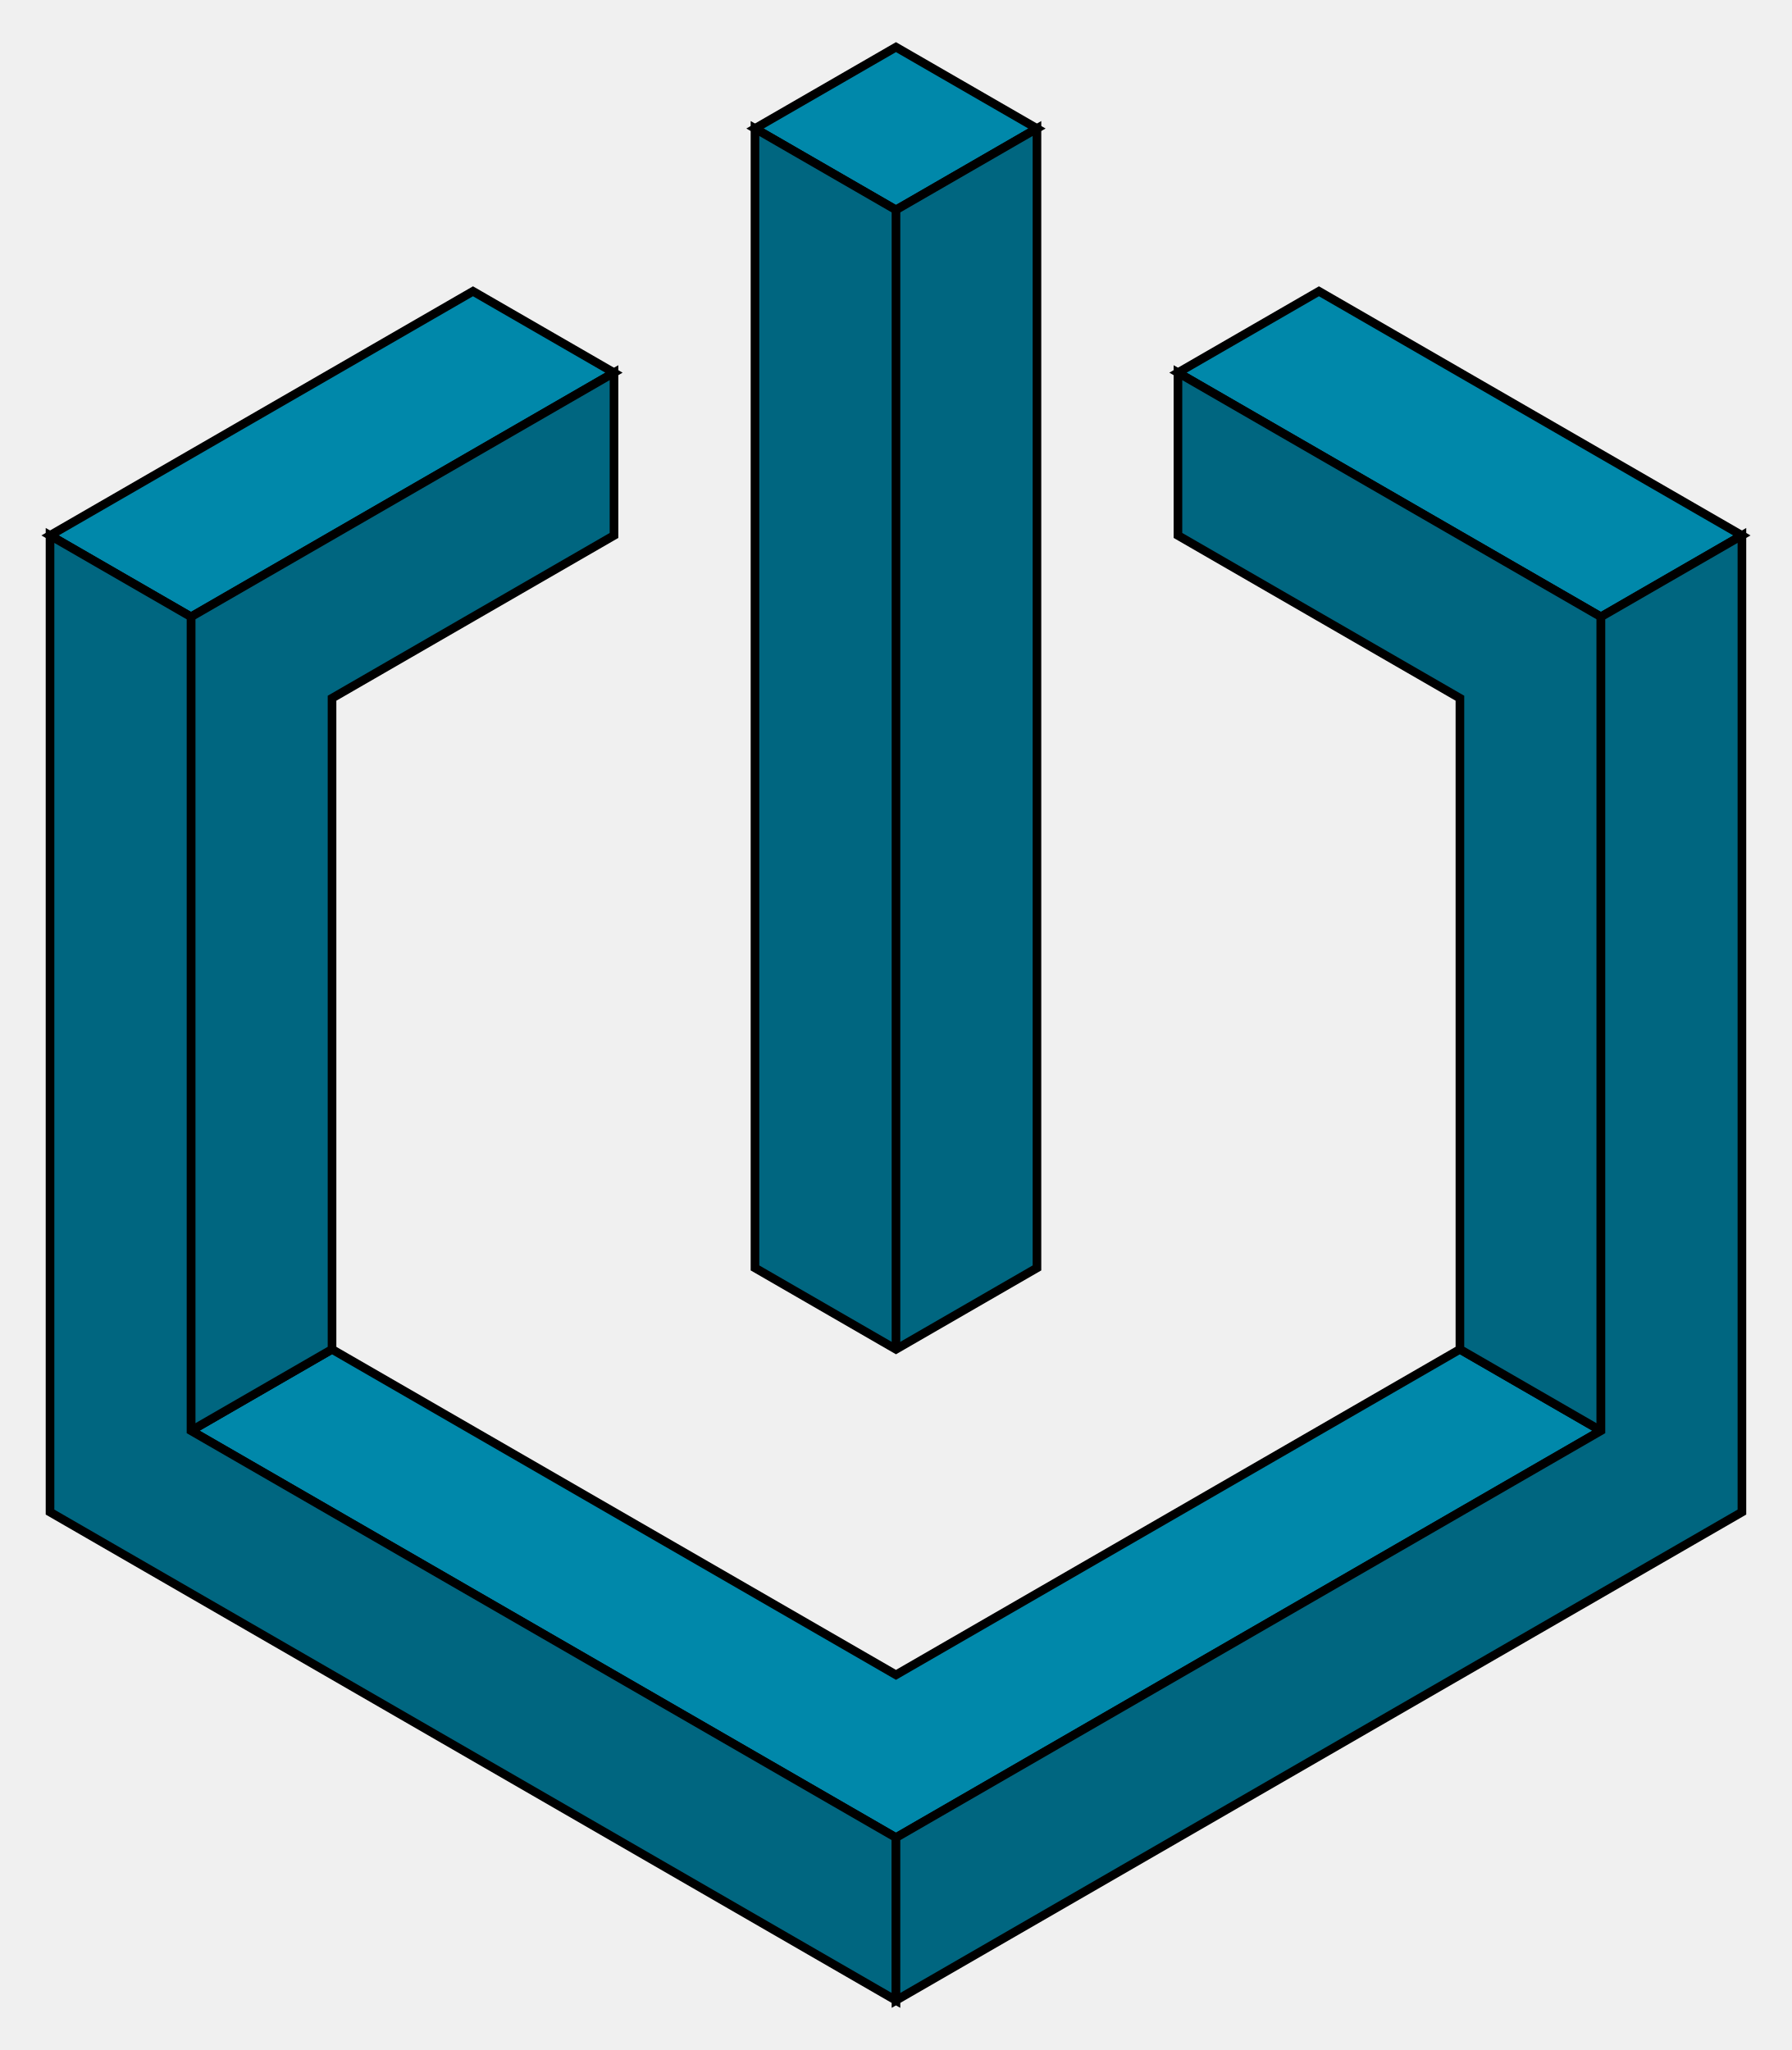
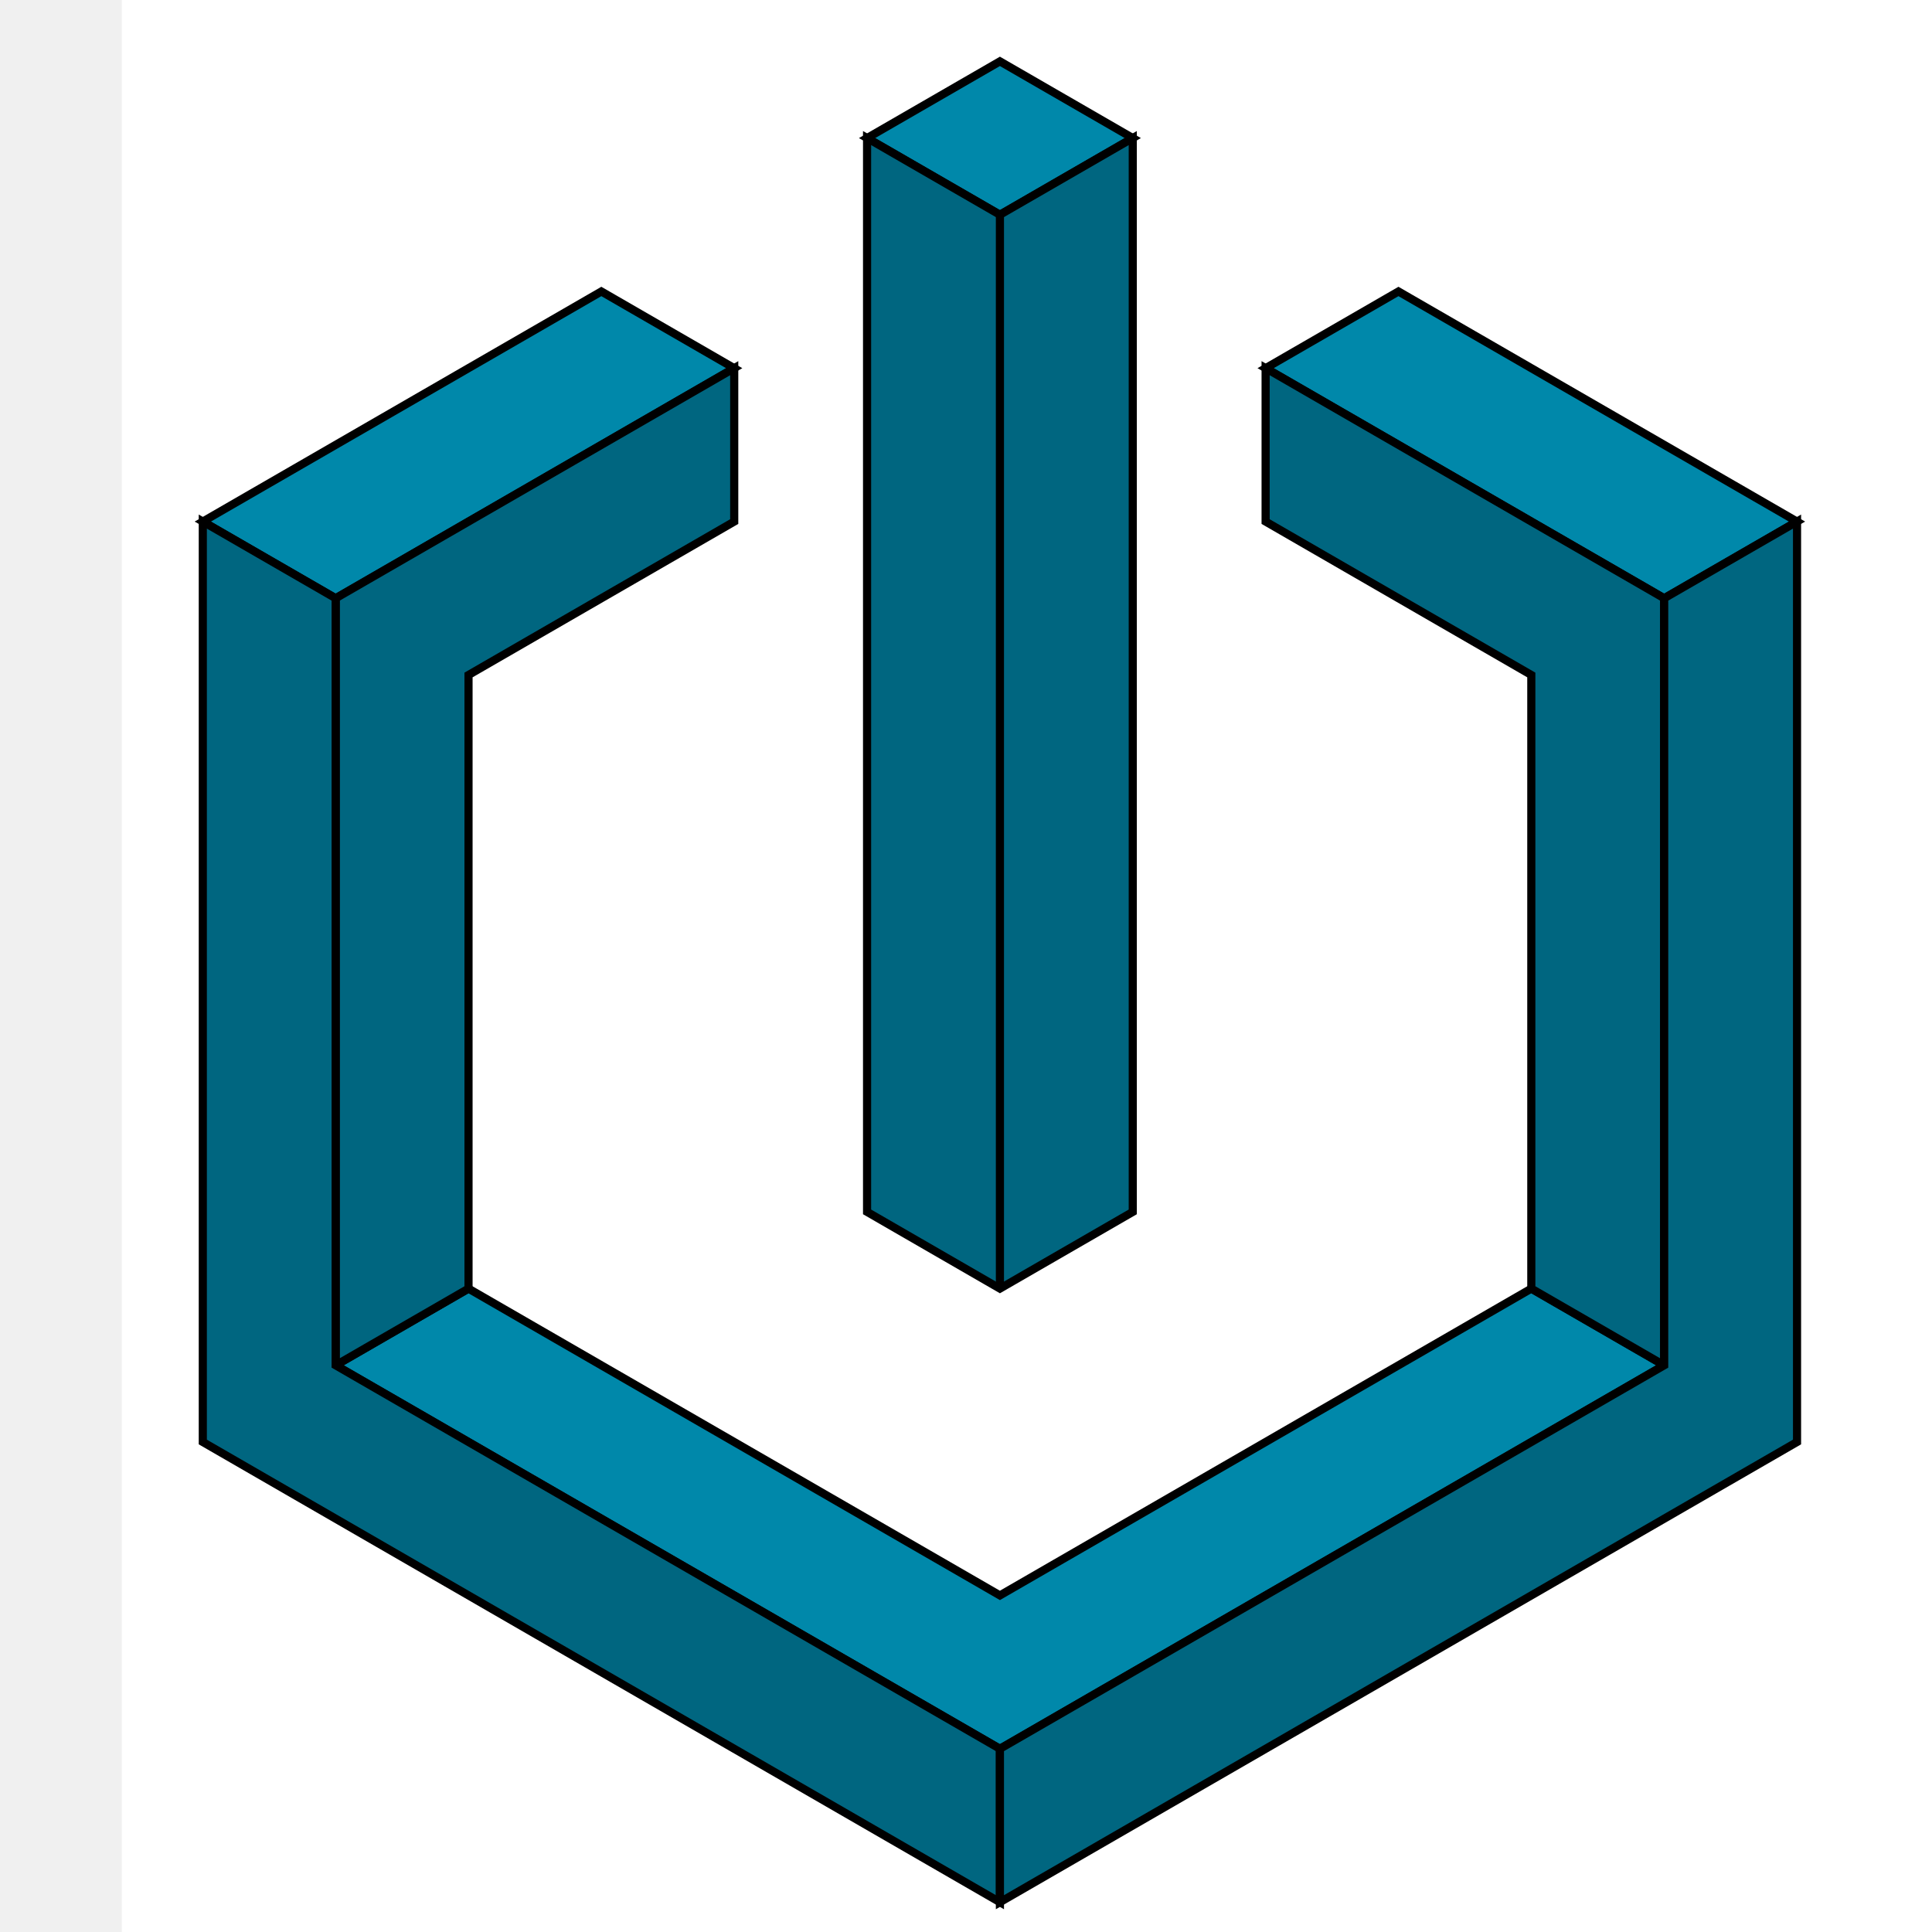
- <svg xmlns="http://www.w3.org/2000/svg" width="208" height="238" version="1.1" viewBox="0 0 55.033 62.971">
-   <g transform="translate(-34.376 -79.258)">
-     <g transform="translate(1.2713 -1.2945)" stroke="#000" stroke-width=".265px">
-       <path d="m56.292 84.5 4.33 2.5 4.33-2.5-4.33-2.5z" fill="#08a" />
-       <path d="m56.292 84.5v35l4.33 2.5 4.33-2.5v-35l-4.33 2.5z" fill="#006680" />
-       <path d="m60.622 87v35" fill="none" />
-       <g fill="#08a">
-         <path d="m47.631 89.5 4.33 2.5-12.99 7.5-4.33-2.5z" />
-         <path d="m69.282 92 4.33-2.5 12.99 7.5-4.33 2.5z" />
-         <path d="m60.622 132 17.32-10 4.33 2.5-21.651 12.5-21.651-12.5 4.33-2.5z" />
-       </g>
-       <g fill="#006680">
-         <path d="m51.962 92v5l-8.66 5v20l-4.33 2.5v-25z" />
-         <path d="m34.641 97 4.33 2.5v25l21.651 12.5v5l-25.981-15v-30l4.33 2.5" />
-         <path d="m69.282 92v5l8.66 5v20l4.33 2.5v-25z" />
-         <path d="m60.622 137v5l25.981-15v-30l-4.33 2.5v25z" />
-       </g>
-     </g>
-   </g>
+ <svg xmlns="http://www.w3.org/2000/svg" width="238" height="238" version="1.1" viewBox="0 0 55.033 62.971">
+   <rect x="0" y="0" width="238" height="238" stroke="none" fill="white" />
+   <path d="m24.292 4.5 4.33 2.5 4.33-2.5-4.33-2.5z" fill="#08a" stroke="#000" stroke-width=".265px" />
+   <path d="m24.292 4.5v35l4.33 2.5 4.33-2.5v-35l-4.33 2.5z" fill="#006680" stroke="#000" stroke-width=".265px" />
+   <path d="m28.622 7v35" fill="none" stroke="#000" stroke-width=".265px" />
+   <path d="m15.631 9.5 4.33 2.5-12.99 7.5-4.33-2.5z" fill="#08a" stroke="#000" stroke-width=".265px" />
+   <path d="m37.282 12 4.33-2.5 12.99 7.5-4.33 2.5z" fill="#08a" stroke="#000" stroke-width=".265px" />
+   <path d="m28.622 52 17.32-10 4.33 2.5-21.651 12.5-21.651-12.5 4.33-2.5z" fill="#08a" stroke="#000" stroke-width=".265px" />
+   <path d="m19.962 12v5l-8.66 5v20l-4.33 2.5v-25z" fill="#006680" stroke="#000" stroke-width=".265px" />
+   <path d="m2.641 17 4.33 2.5v25l21.651 12.5v5l-25.981-15v-30l4.33 2.5" fill="#006680" stroke="#000" stroke-width=".265px" />
+   <path d="m37.282 12v5l8.66 5v20l4.33 2.5v-25z" fill="#006680" stroke="#000" stroke-width=".265px" />
+   <path d="m28.622 57v5l25.981-15v-30l-4.33 2.5v25z" fill="#006680" stroke="#000" stroke-width=".265px" />
</svg>
